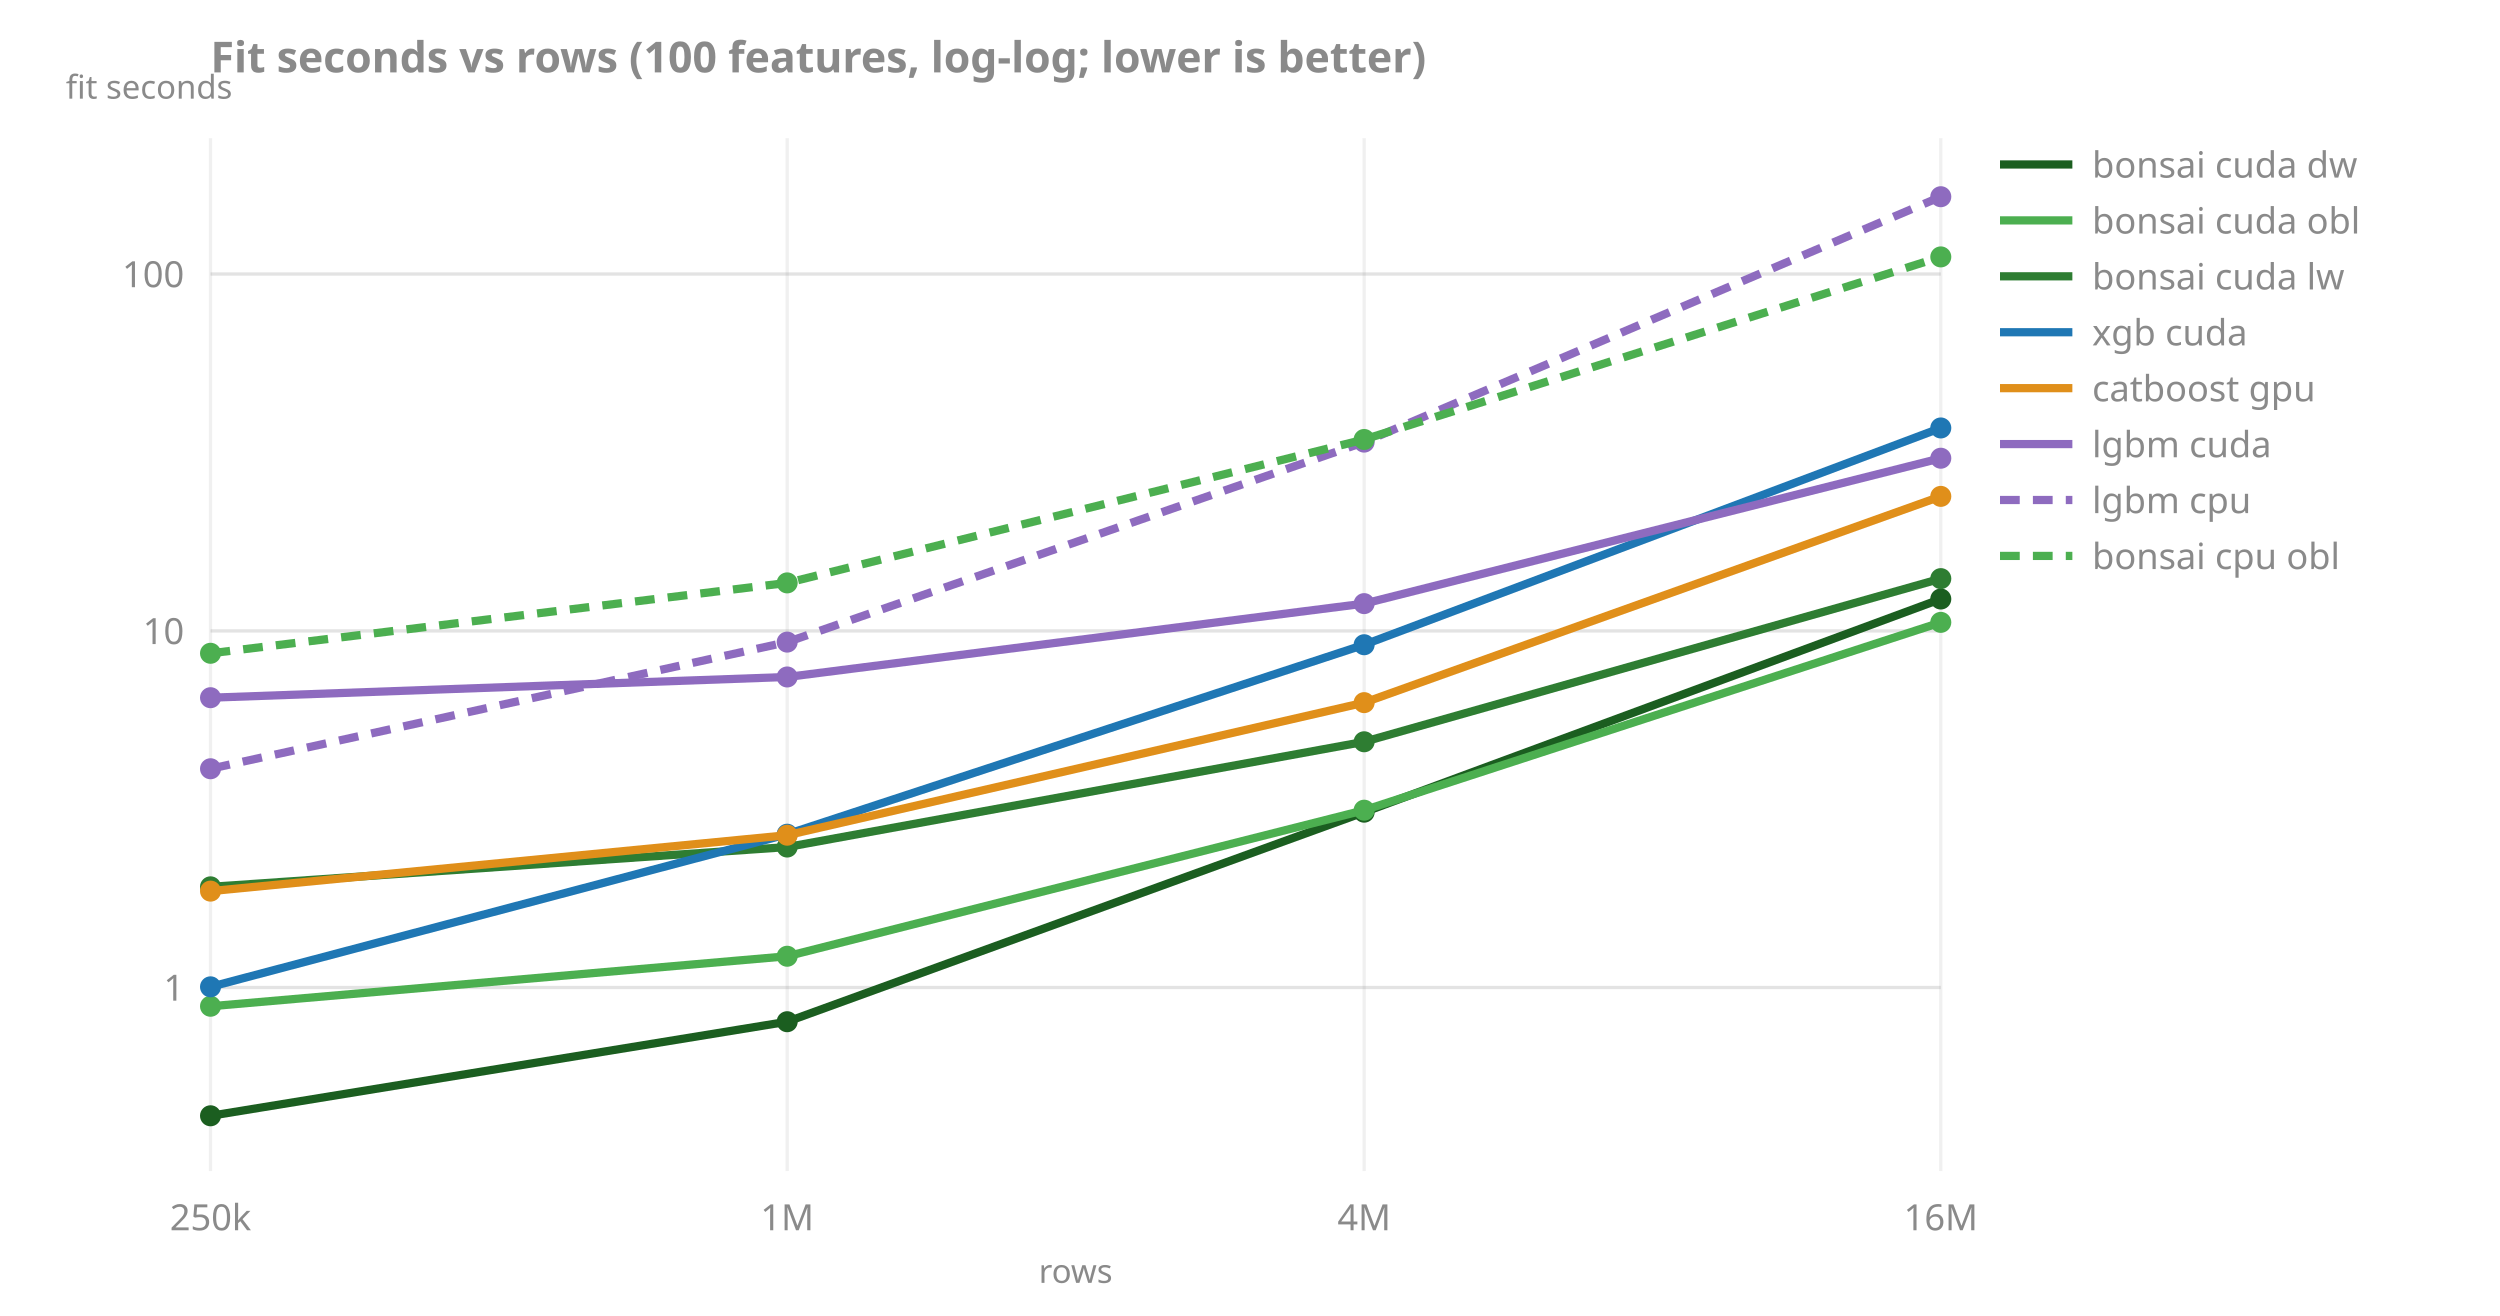
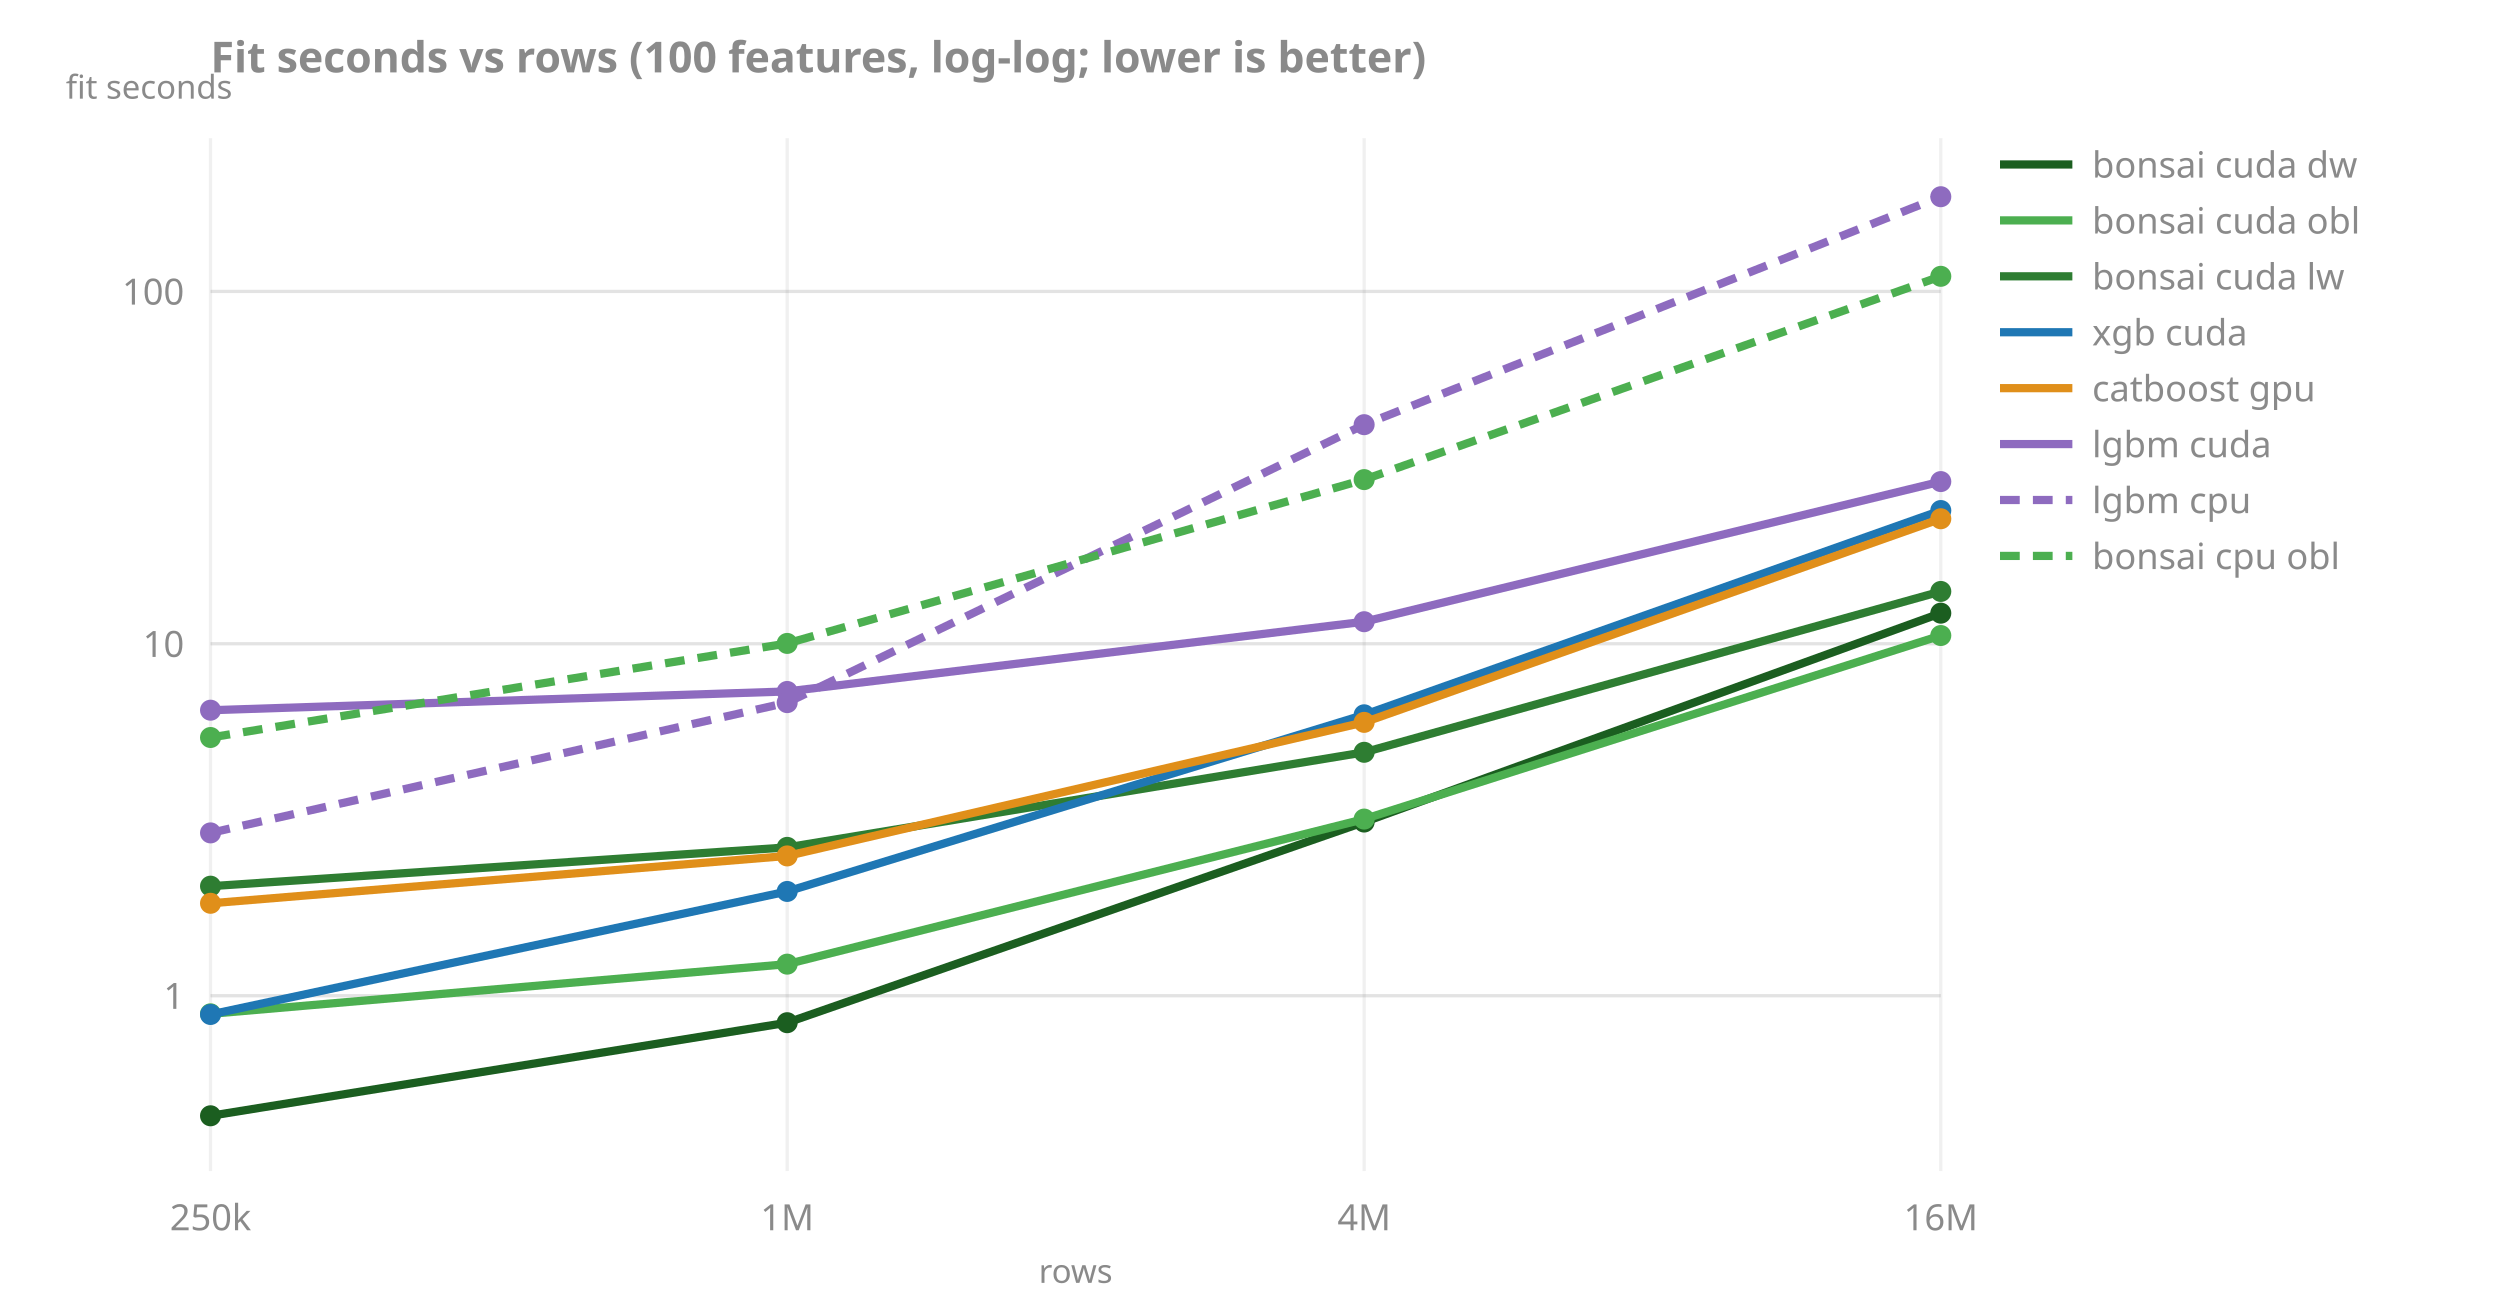
<svg xmlns="http://www.w3.org/2000/svg" width="760" height="400" viewBox="0 0 760 400">
  <text x="64" y="22" font-size="13" fill="#8a8a8a" font-family="system-ui,sans-serif" text-anchor="start" font-weight="bold">Fit seconds vs rows (100 features, log-log; lower is better)</text>
-   <line x1="64" y1="300.2" x2="590" y2="300.2" stroke="#808080" stroke-opacity="0.22" />
-   <text x="56" y="304.2" font-size="11" fill="#8a8a8a" font-family="system-ui,sans-serif" text-anchor="end" font-weight="normal">1</text>
-   <line x1="64" y1="191.8" x2="590" y2="191.8" stroke="#808080" stroke-opacity="0.22" />
-   <text x="56" y="195.8" font-size="11" fill="#8a8a8a" font-family="system-ui,sans-serif" text-anchor="end" font-weight="normal">10</text>
-   <line x1="64" y1="83.3" x2="590" y2="83.3" stroke="#808080" stroke-opacity="0.22" />
-   <text x="56" y="87.3" font-size="11" fill="#8a8a8a" font-family="system-ui,sans-serif" text-anchor="end" font-weight="normal">100</text>
+   <line x1="64" y1="302.7" x2="590" y2="302.7" stroke="#808080" stroke-opacity="0.22" />
+   <text x="56" y="306.7" font-size="11" fill="#8a8a8a" font-family="system-ui,sans-serif" text-anchor="end" font-weight="normal">1</text>
+   <line x1="64" y1="195.7" x2="590" y2="195.7" stroke="#808080" stroke-opacity="0.22" />
+   <text x="56" y="199.7" font-size="11" fill="#8a8a8a" font-family="system-ui,sans-serif" text-anchor="end" font-weight="normal">10</text>
+   <line x1="64" y1="88.6" x2="590" y2="88.6" stroke="#808080" stroke-opacity="0.22" />
+   <text x="56" y="92.6" font-size="11" fill="#8a8a8a" font-family="system-ui,sans-serif" text-anchor="end" font-weight="normal">100</text>
  <line x1="64.0" y1="42" x2="64.0" y2="356" stroke="#808080" stroke-opacity="0.12" />
  <text x="64.0" y="374" font-size="11" fill="#8a8a8a" font-family="system-ui,sans-serif" text-anchor="middle" font-weight="normal">250k</text>
  <line x1="239.3" y1="42" x2="239.3" y2="356" stroke="#808080" stroke-opacity="0.12" />
  <text x="239.3" y="374" font-size="11" fill="#8a8a8a" font-family="system-ui,sans-serif" text-anchor="middle" font-weight="normal">1M</text>
  <line x1="414.7" y1="42" x2="414.7" y2="356" stroke="#808080" stroke-opacity="0.12" />
  <text x="414.7" y="374" font-size="11" fill="#8a8a8a" font-family="system-ui,sans-serif" text-anchor="middle" font-weight="normal">4M</text>
  <line x1="590.0" y1="42" x2="590.0" y2="356" stroke="#808080" stroke-opacity="0.12" />
  <text x="590.0" y="374" font-size="11" fill="#8a8a8a" font-family="system-ui,sans-serif" text-anchor="middle" font-weight="normal">16M</text>
  <text x="20" y="30" font-size="10" fill="#8a8a8a" font-family="system-ui,sans-serif" text-anchor="start" font-weight="normal">fit seconds</text>
  <text x="327.0" y="390" font-size="10" fill="#8a8a8a" font-family="system-ui,sans-serif" text-anchor="middle" font-weight="normal">rows</text>
-   <polyline points="64.0,339.2 239.3,310.6 414.7,246.9 590.0,182.1" fill="none" stroke="#1b5e20" stroke-width="2.5" />
+   <polyline points="64.0,339.2 239.3,310.9 414.7,249.9 590.0,186.4" fill="none" stroke="#1b5e20" stroke-width="2.5" />
  <circle cx="64.0" cy="339.2" r="3.2" fill="#1b5e20" />
-   <circle cx="239.3" cy="310.6" r="3.2" fill="#1b5e20" />
-   <circle cx="414.7" cy="246.9" r="3.2" fill="#1b5e20" />
-   <circle cx="590.0" cy="182.1" r="3.2" fill="#1b5e20" />
-   <polyline points="64.0,305.9 239.3,290.7 414.7,246.3 590.0,189.2" fill="none" stroke="#4caf50" stroke-width="2.5" />
-   <circle cx="64.0" cy="305.9" r="3.2" fill="#4caf50" />
-   <circle cx="239.3" cy="290.7" r="3.2" fill="#4caf50" />
-   <circle cx="414.7" cy="246.3" r="3.2" fill="#4caf50" />
-   <circle cx="590.0" cy="189.2" r="3.2" fill="#4caf50" />
-   <polyline points="64.0,269.6 239.3,257.5 414.7,225.5 590.0,175.9" fill="none" stroke="#2e7d32" stroke-width="2.5" />
-   <circle cx="64.0" cy="269.6" r="3.2" fill="#2e7d32" />
-   <circle cx="239.3" cy="257.5" r="3.2" fill="#2e7d32" />
-   <circle cx="414.7" cy="225.5" r="3.2" fill="#2e7d32" />
-   <circle cx="590.0" cy="175.9" r="3.2" fill="#2e7d32" />
-   <polyline points="64.0,300.0 239.3,253.6 414.7,196.0 590.0,130.1" fill="none" stroke="#1f77b4" stroke-width="2.5" />
-   <circle cx="64.0" cy="300.0" r="3.2" fill="#1f77b4" />
-   <circle cx="239.3" cy="253.6" r="3.2" fill="#1f77b4" />
-   <circle cx="414.7" cy="196.0" r="3.2" fill="#1f77b4" />
-   <circle cx="590.0" cy="130.1" r="3.2" fill="#1f77b4" />
-   <polyline points="64.0,270.9 239.3,253.9 414.7,213.6 590.0,150.9" fill="none" stroke="#e08f1a" stroke-width="2.5" />
-   <circle cx="64.0" cy="270.9" r="3.2" fill="#e08f1a" />
-   <circle cx="239.3" cy="253.9" r="3.2" fill="#e08f1a" />
-   <circle cx="414.7" cy="213.6" r="3.2" fill="#e08f1a" />
-   <circle cx="590.0" cy="150.9" r="3.2" fill="#e08f1a" />
-   <polyline points="64.0,212.1 239.3,205.8 414.7,183.5 590.0,139.3" fill="none" stroke="#8e6bbf" stroke-width="2.5" />
-   <circle cx="64.0" cy="212.1" r="3.2" fill="#8e6bbf" />
-   <circle cx="239.3" cy="205.8" r="3.2" fill="#8e6bbf" />
-   <circle cx="414.7" cy="183.5" r="3.2" fill="#8e6bbf" />
-   <circle cx="590.0" cy="139.3" r="3.2" fill="#8e6bbf" />
-   <polyline points="64.0,233.7 239.3,195.2 414.7,134.4 590.0,59.8" fill="none" stroke="#8e6bbf" stroke-width="2.5" stroke-dasharray="6 4" />
-   <circle cx="64.0" cy="233.7" r="3.2" fill="#8e6bbf" />
-   <circle cx="239.3" cy="195.2" r="3.2" fill="#8e6bbf" />
-   <circle cx="414.7" cy="134.4" r="3.2" fill="#8e6bbf" />
+   <circle cx="239.3" cy="310.9" r="3.2" fill="#1b5e20" />
+   <circle cx="414.7" cy="249.9" r="3.2" fill="#1b5e20" />
+   <circle cx="590.0" cy="186.4" r="3.2" fill="#1b5e20" />
+   <polyline points="64.0,308.2 239.3,293.1 414.7,249.0 590.0,193.2" fill="none" stroke="#4caf50" stroke-width="2.5" />
+   <circle cx="64.0" cy="308.2" r="3.2" fill="#4caf50" />
+   <circle cx="239.3" cy="293.1" r="3.2" fill="#4caf50" />
+   <circle cx="414.7" cy="249.0" r="3.2" fill="#4caf50" />
+   <circle cx="590.0" cy="193.2" r="3.2" fill="#4caf50" />
+   <polyline points="64.0,269.4 239.3,257.6 414.7,228.7 590.0,179.8" fill="none" stroke="#2e7d32" stroke-width="2.5" />
+   <circle cx="64.0" cy="269.4" r="3.2" fill="#2e7d32" />
+   <circle cx="239.3" cy="257.6" r="3.2" fill="#2e7d32" />
+   <circle cx="414.7" cy="228.7" r="3.2" fill="#2e7d32" />
+   <circle cx="590.0" cy="179.8" r="3.2" fill="#2e7d32" />
+   <polyline points="64.0,308.4 239.3,271.0 414.7,217.3 590.0,155.2" fill="none" stroke="#1f77b4" stroke-width="2.5" />
+   <circle cx="64.0" cy="308.4" r="3.2" fill="#1f77b4" />
+   <circle cx="239.3" cy="271.0" r="3.2" fill="#1f77b4" />
+   <circle cx="414.7" cy="217.3" r="3.2" fill="#1f77b4" />
+   <circle cx="590.0" cy="155.2" r="3.2" fill="#1f77b4" />
+   <polyline points="64.0,274.6 239.3,260.2 414.7,219.6 590.0,157.7" fill="none" stroke="#e08f1a" stroke-width="2.5" />
+   <circle cx="64.0" cy="274.6" r="3.2" fill="#e08f1a" />
+   <circle cx="239.3" cy="260.2" r="3.2" fill="#e08f1a" />
+   <circle cx="414.7" cy="219.6" r="3.2" fill="#e08f1a" />
+   <circle cx="590.0" cy="157.7" r="3.2" fill="#e08f1a" />
+   <polyline points="64.0,215.9 239.3,210.2 414.7,189.0 590.0,146.4" fill="none" stroke="#8e6bbf" stroke-width="2.5" />
+   <circle cx="64.0" cy="215.9" r="3.2" fill="#8e6bbf" />
+   <circle cx="239.3" cy="210.2" r="3.2" fill="#8e6bbf" />
+   <circle cx="414.7" cy="189.0" r="3.2" fill="#8e6bbf" />
+   <circle cx="590.0" cy="146.4" r="3.2" fill="#8e6bbf" />
+   <polyline points="64.0,253.2 239.3,213.6 414.7,129.1 590.0,59.8" fill="none" stroke="#8e6bbf" stroke-width="2.5" stroke-dasharray="6 4" />
+   <circle cx="64.0" cy="253.2" r="3.2" fill="#8e6bbf" />
+   <circle cx="239.3" cy="213.6" r="3.2" fill="#8e6bbf" />
+   <circle cx="414.7" cy="129.1" r="3.2" fill="#8e6bbf" />
  <circle cx="590.0" cy="59.8" r="3.2" fill="#8e6bbf" />
-   <polyline points="64.0,198.6 239.3,177.2 414.7,133.6 590.0,78.1" fill="none" stroke="#4caf50" stroke-width="2.5" stroke-dasharray="6 4" />
-   <circle cx="64.0" cy="198.6" r="3.2" fill="#4caf50" />
-   <circle cx="239.3" cy="177.2" r="3.2" fill="#4caf50" />
-   <circle cx="414.7" cy="133.6" r="3.2" fill="#4caf50" />
-   <circle cx="590.0" cy="78.1" r="3.2" fill="#4caf50" />
+   <polyline points="64.0,224.2 239.3,195.6 414.7,145.8 590.0,84.0" fill="none" stroke="#4caf50" stroke-width="2.5" stroke-dasharray="6 4" />
+   <circle cx="64.0" cy="224.2" r="3.2" fill="#4caf50" />
+   <circle cx="239.3" cy="195.6" r="3.2" fill="#4caf50" />
+   <circle cx="414.7" cy="145.8" r="3.2" fill="#4caf50" />
+   <circle cx="590.0" cy="84.0" r="3.2" fill="#4caf50" />
  <line x1="608" y1="50" x2="630" y2="50" stroke="#1b5e20" stroke-width="2.5" />
  <text x="636" y="54" font-size="11" fill="#8a8a8a" font-family="system-ui,sans-serif" text-anchor="start" font-weight="normal">bonsai cuda dw</text>
  <line x1="608" y1="67" x2="630" y2="67" stroke="#4caf50" stroke-width="2.5" />
  <text x="636" y="71" font-size="11" fill="#8a8a8a" font-family="system-ui,sans-serif" text-anchor="start" font-weight="normal">bonsai cuda obl</text>
  <line x1="608" y1="84" x2="630" y2="84" stroke="#2e7d32" stroke-width="2.5" />
  <text x="636" y="88" font-size="11" fill="#8a8a8a" font-family="system-ui,sans-serif" text-anchor="start" font-weight="normal">bonsai cuda lw</text>
  <line x1="608" y1="101" x2="630" y2="101" stroke="#1f77b4" stroke-width="2.5" />
  <text x="636" y="105" font-size="11" fill="#8a8a8a" font-family="system-ui,sans-serif" text-anchor="start" font-weight="normal">xgb cuda</text>
  <line x1="608" y1="118" x2="630" y2="118" stroke="#e08f1a" stroke-width="2.5" />
  <text x="636" y="122" font-size="11" fill="#8a8a8a" font-family="system-ui,sans-serif" text-anchor="start" font-weight="normal">catboost gpu</text>
  <line x1="608" y1="135" x2="630" y2="135" stroke="#8e6bbf" stroke-width="2.5" />
  <text x="636" y="139" font-size="11" fill="#8a8a8a" font-family="system-ui,sans-serif" text-anchor="start" font-weight="normal">lgbm cuda</text>
  <line x1="608" y1="152" x2="630" y2="152" stroke="#8e6bbf" stroke-width="2.5" stroke-dasharray="6 4" />
  <text x="636" y="156" font-size="11" fill="#8a8a8a" font-family="system-ui,sans-serif" text-anchor="start" font-weight="normal">lgbm cpu</text>
  <line x1="608" y1="169" x2="630" y2="169" stroke="#4caf50" stroke-width="2.5" stroke-dasharray="6 4" />
  <text x="636" y="173" font-size="11" fill="#8a8a8a" font-family="system-ui,sans-serif" text-anchor="start" font-weight="normal">bonsai cpu obl</text>
</svg>
